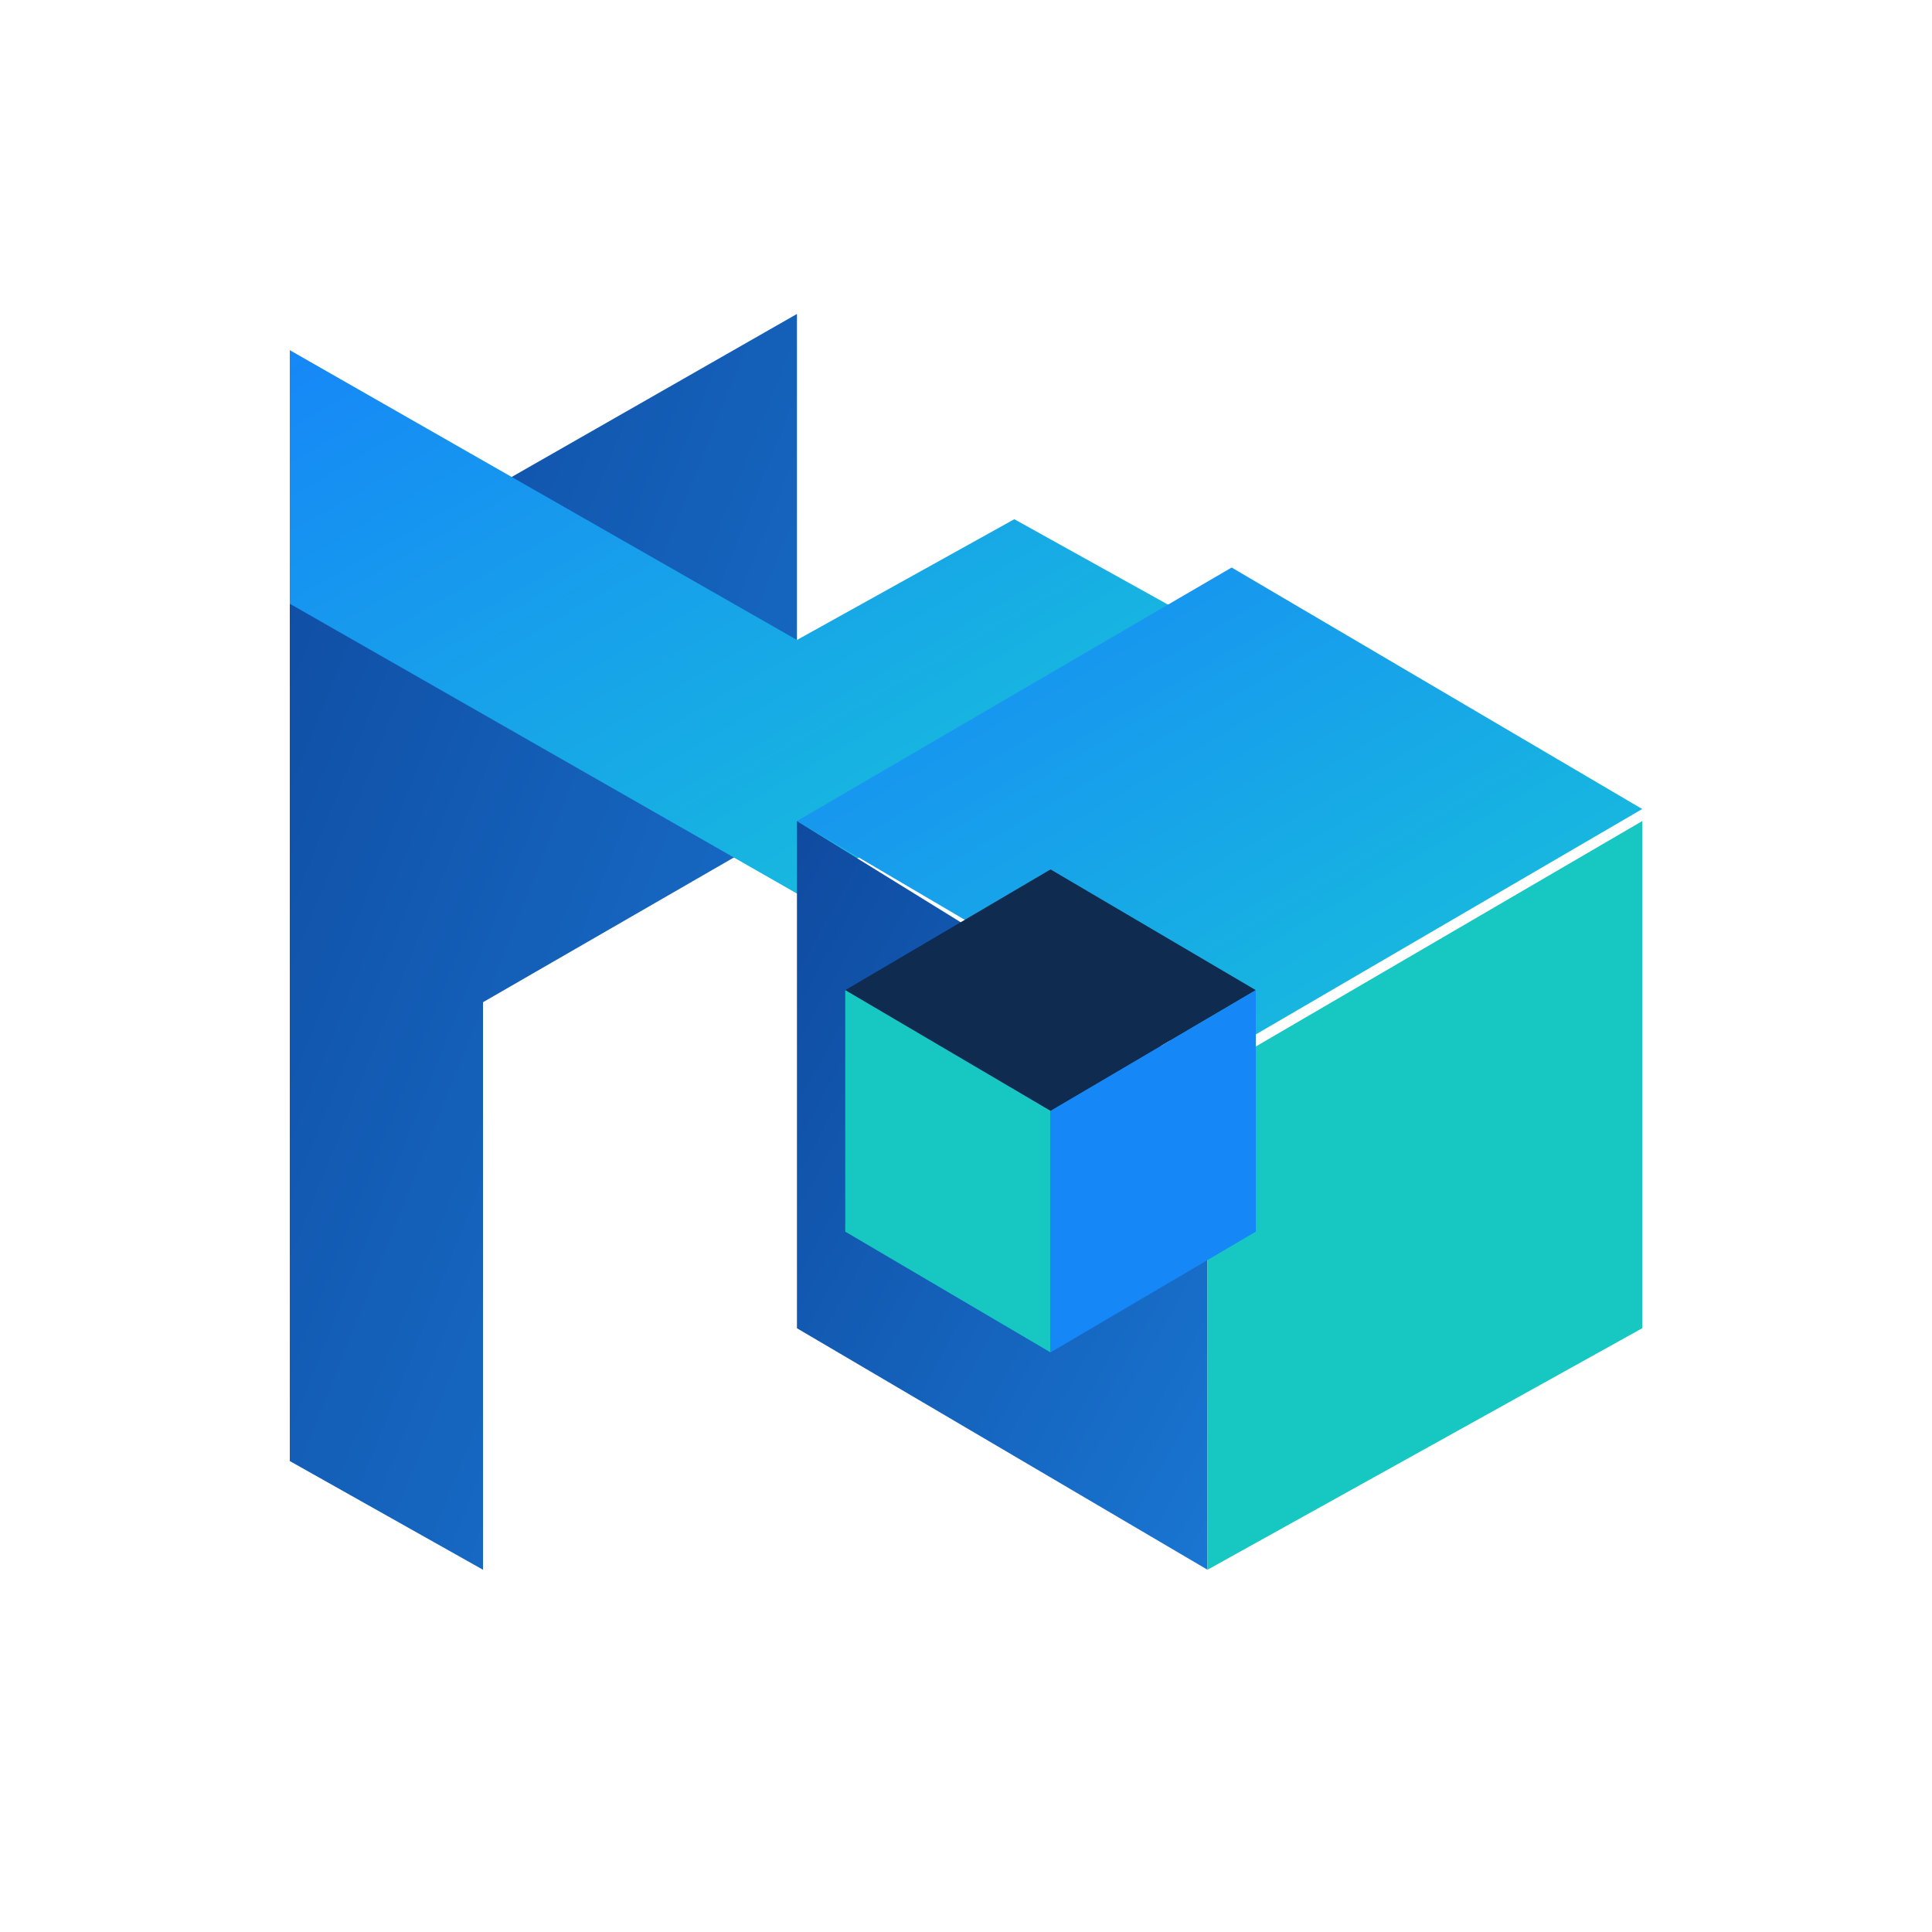
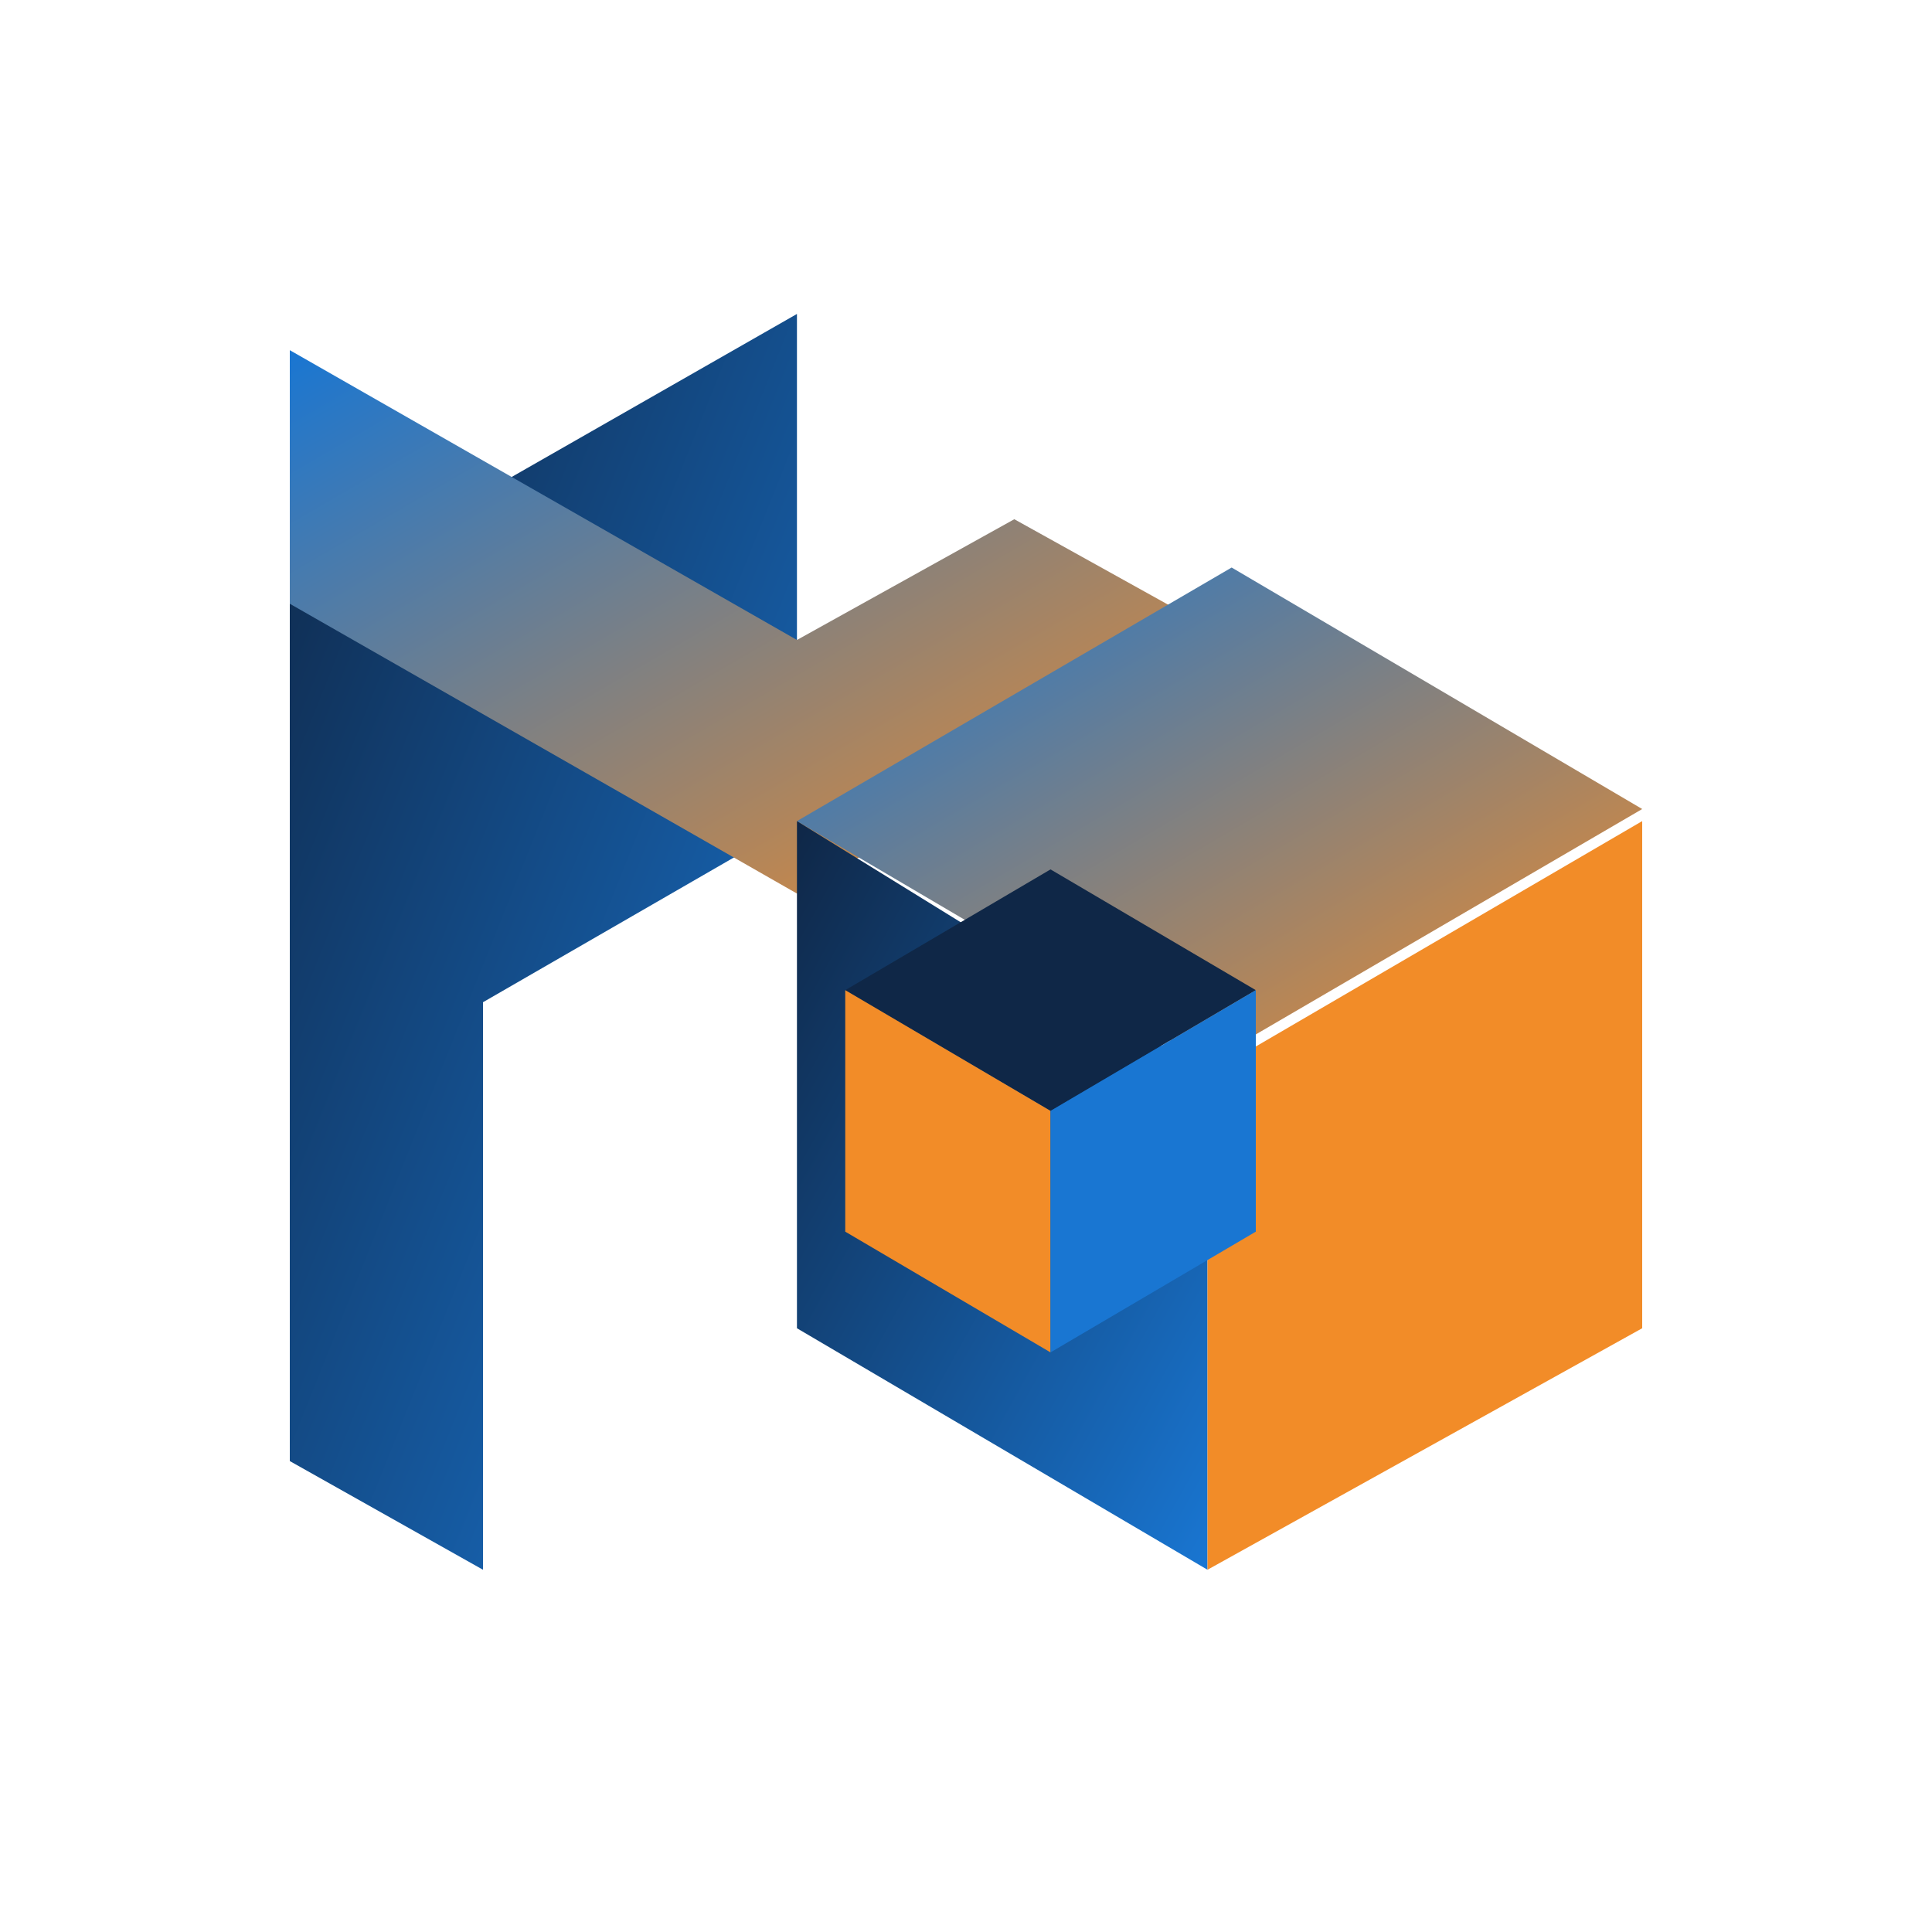
<svg xmlns="http://www.w3.org/2000/svg" viewBox="0 0 160 160" role="img" aria-labelledby="title desc">
  <defs>
    <linearGradient id="g1" x1="0" y1="0" x2="1" y2="1">
-       <stop stop-color="#1687F7" />
-       <stop offset="1" stop-color="#18C6D8" />
+       <stop stop-color="#1976D2" />
+       <stop offset="1" stop-color="#F28C28" />
    </linearGradient>
    <linearGradient id="g2" x1="0" y1="0" x2="1" y2="1">
-       <stop stop-color="#0F4AA0" />
+       <stop stop-color="#0F2747" />
      <stop offset="1" stop-color="#1976D2" />
    </linearGradient>
  </defs>
  <path fill="url(#g2)" d="M24 50 66 26v42L40 83v47L24 121z" />
  <path fill="url(#g1)" d="m24 50 42 24 36-21-18-10-18 10-42-24z" />
  <path fill="url(#g1)" d="m66 68 36-21 34 20-36 21z" />
  <path fill="url(#g2)" d="M66 68v42l34 20V89z" />
-   <path fill="#17C8C2" d="m100 89 36-21v42l-36 20z" />
-   <path fill="#102B50" d="m70 82 17-10 17 10-17 10z" />
-   <path fill="#17C8C2" d="m70 82 17 10v20l-17-10z" />
-   <path fill="#1687F7" d="m87 92 17-10v20l-17 10z" />
+   <path fill="#F28C28" d="m100 89 36-21v42l-36 20z" />
+   <path fill="#0F2747" d="m70 82 17-10 17 10-17 10z" />
+   <path fill="#F28C28" d="m70 82 17 10v20l-17-10z" />
+   <path fill="#1976D2" d="m87 92 17-10v20l-17 10z" />
</svg>
